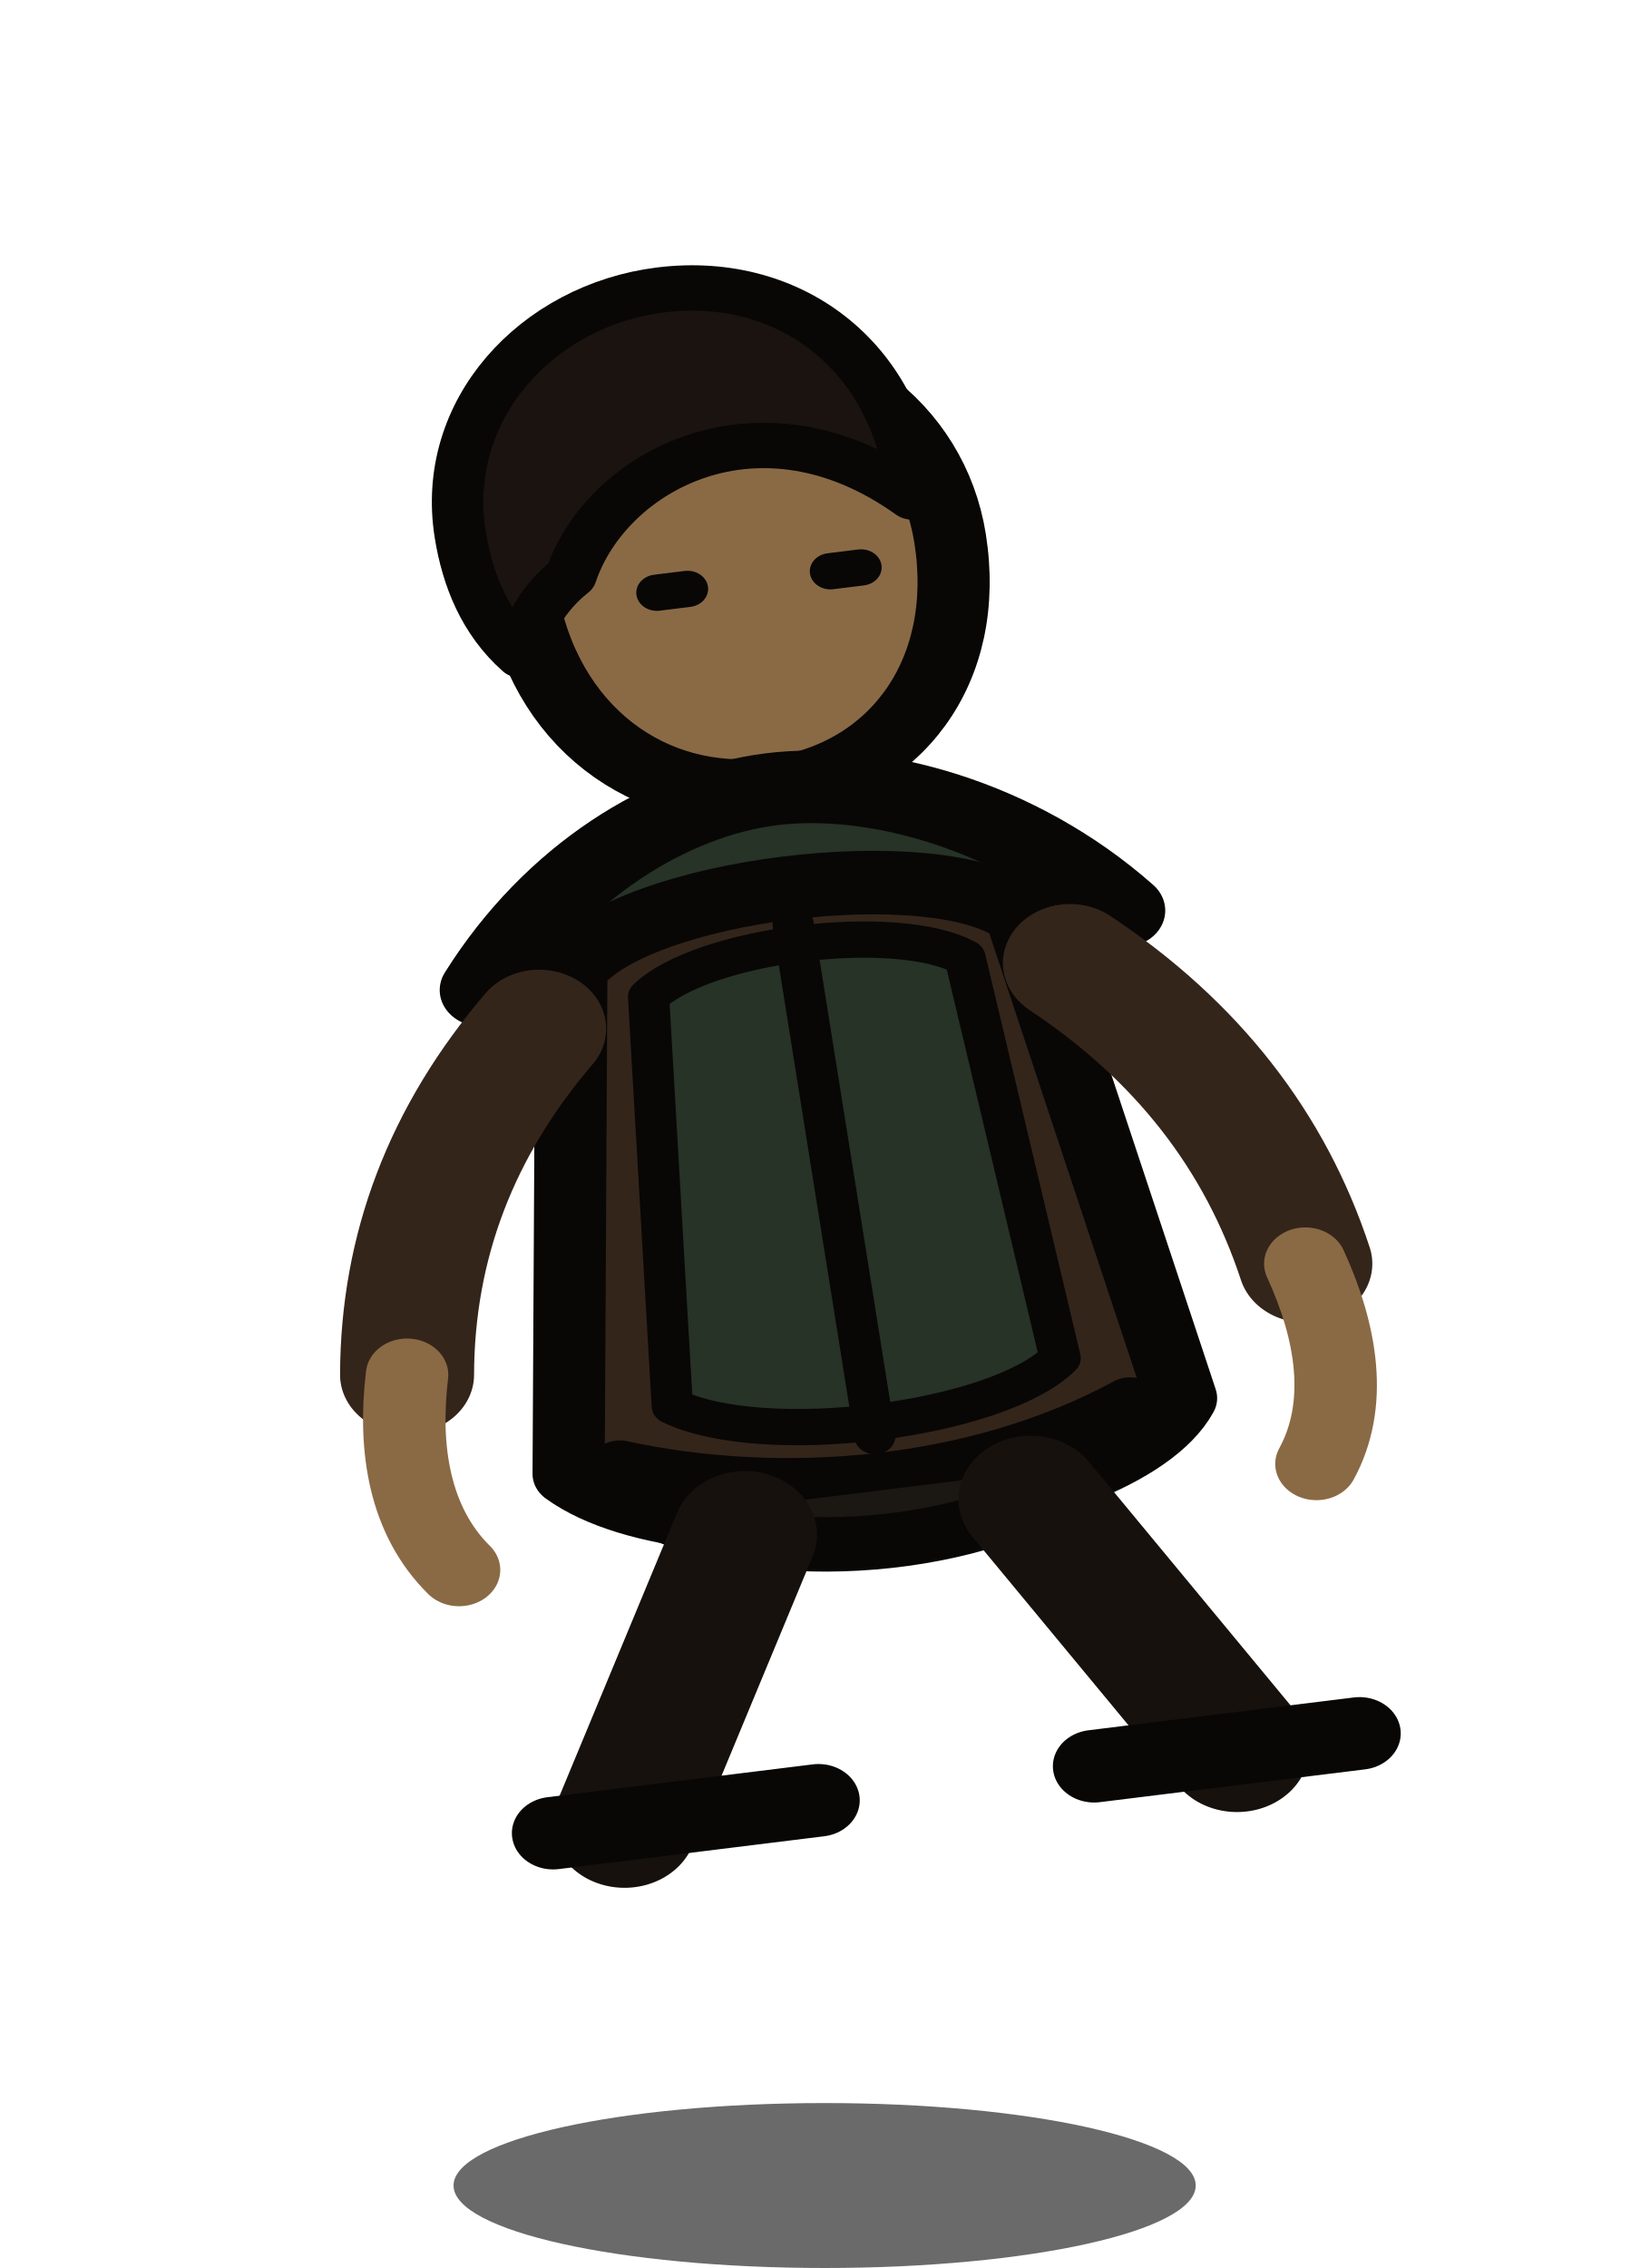
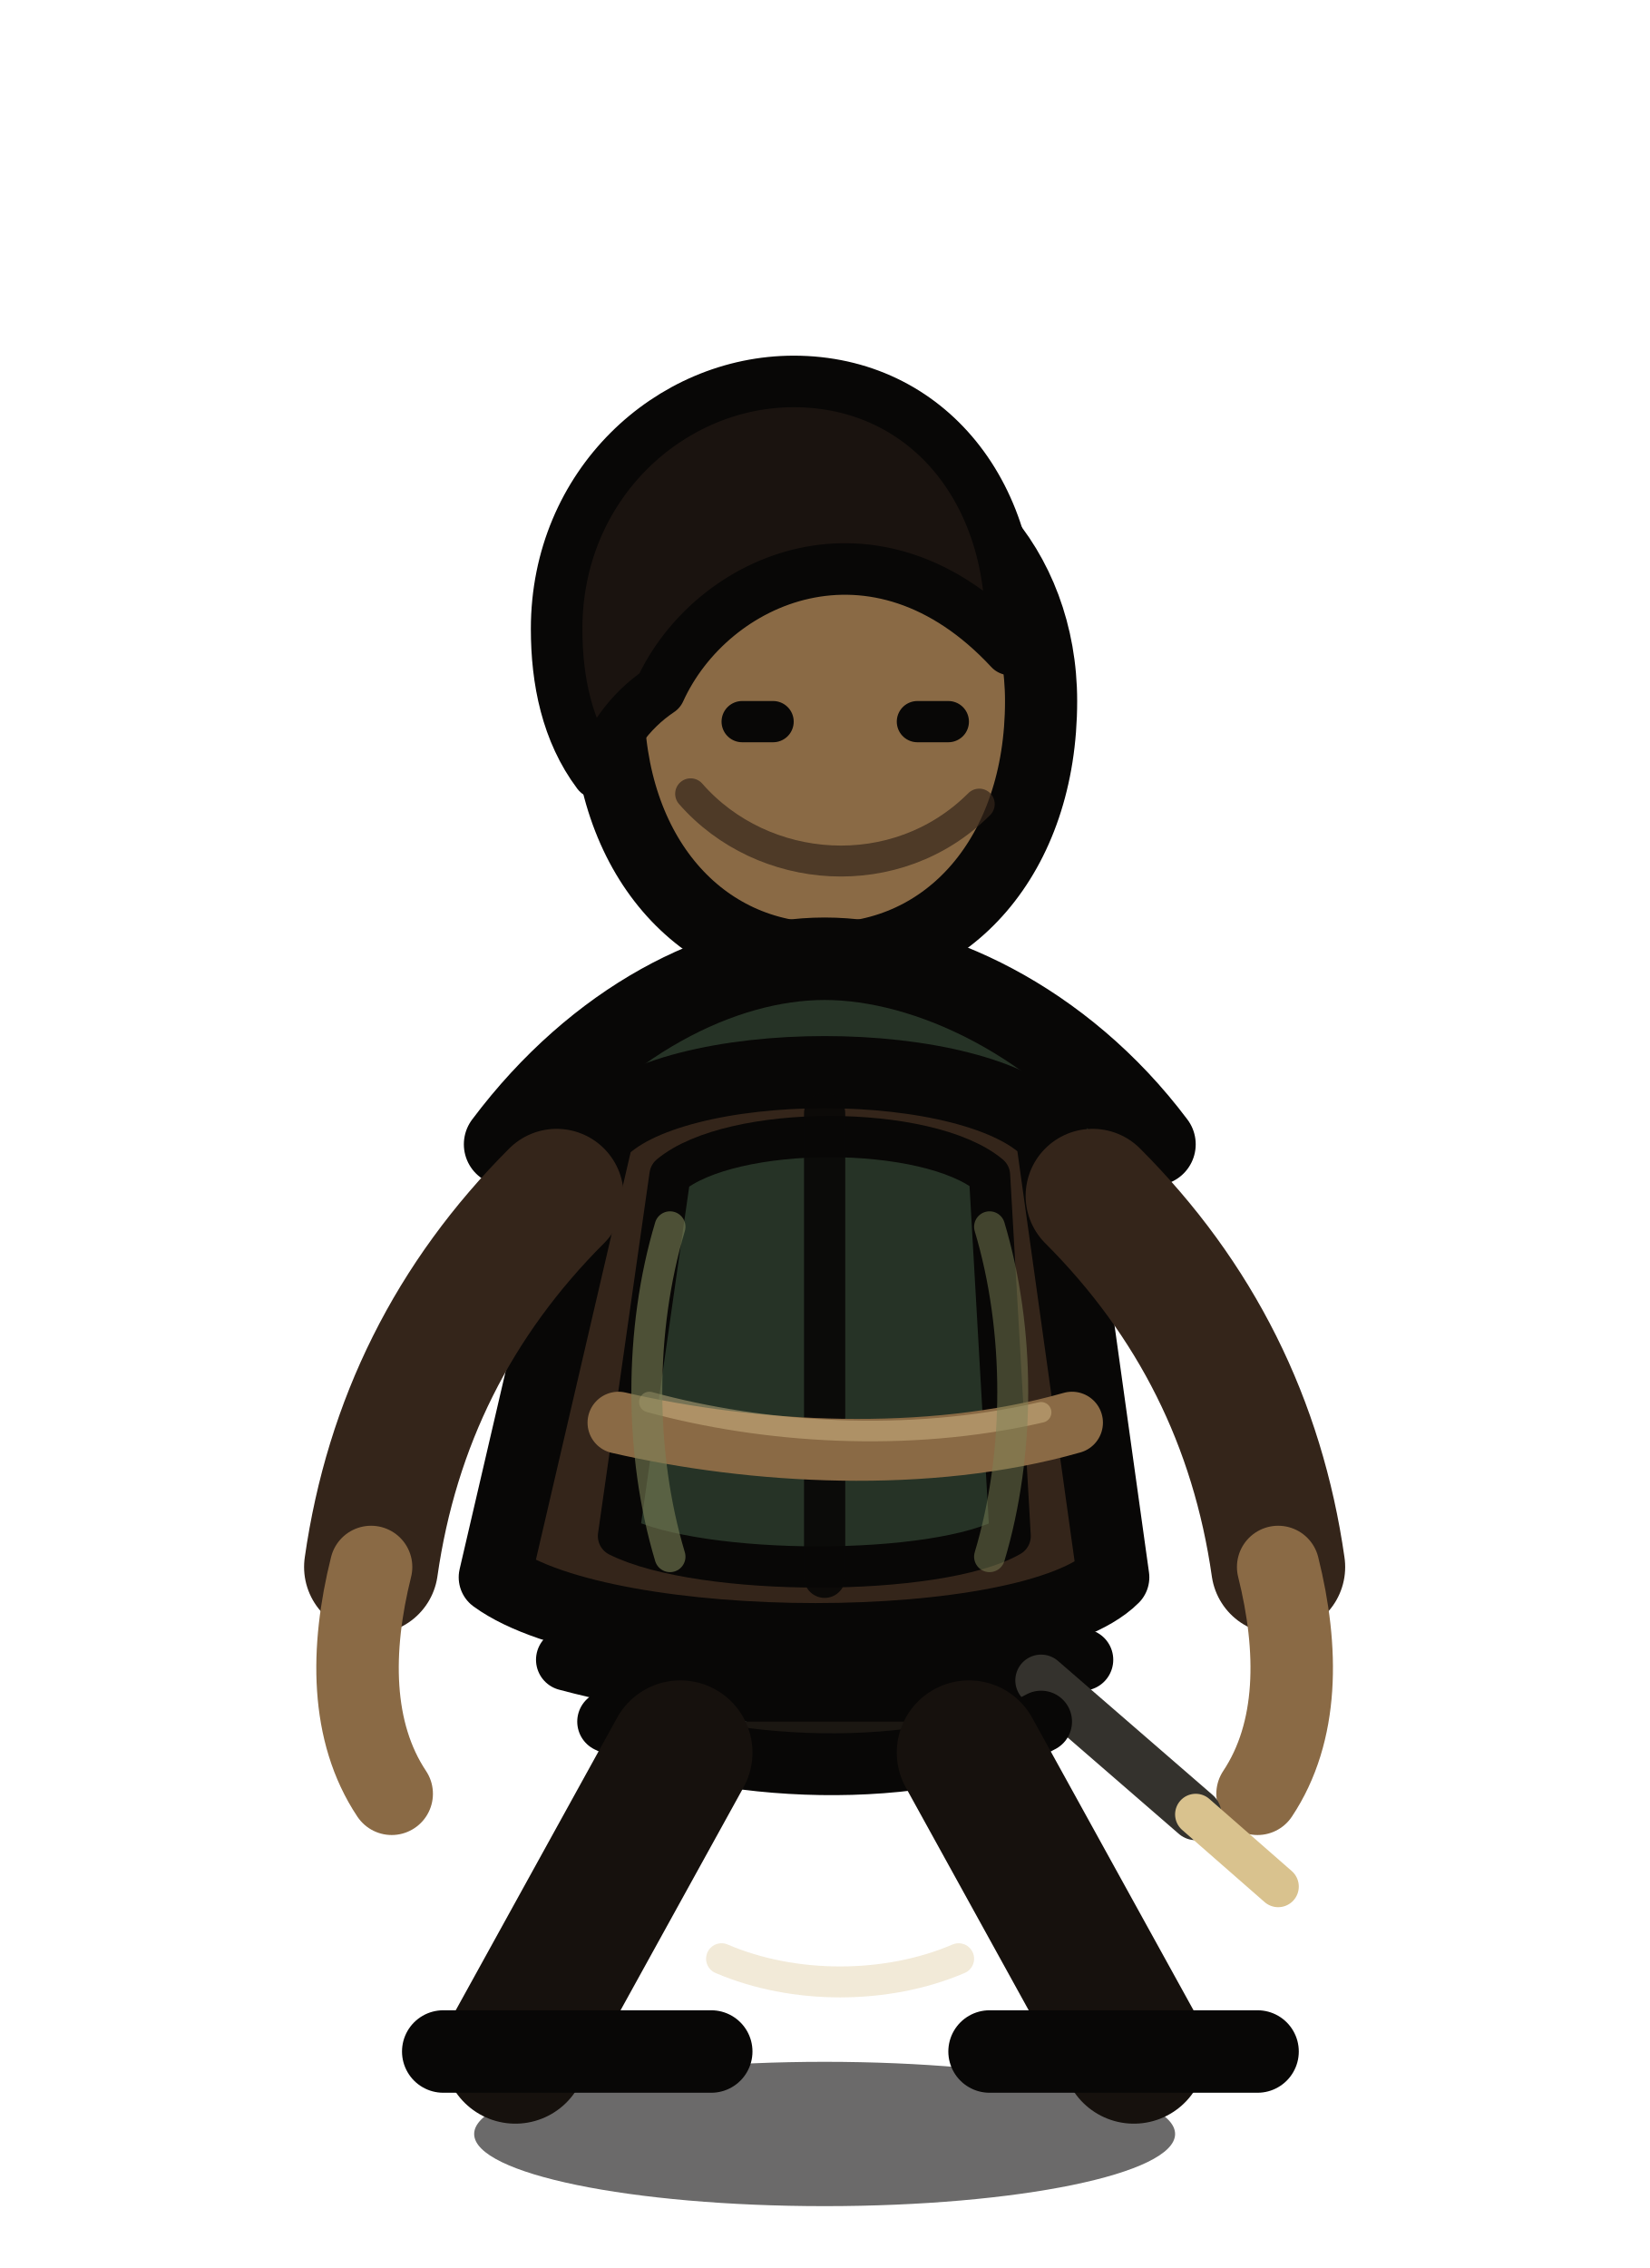
<svg xmlns="http://www.w3.org/2000/svg" width="160" height="220" viewBox="0 0 160 220">
-   <ellipse cx="80" cy="212" rx="36" ry="8" fill="#080706" opacity="0.60" />
-   <g stroke="#080706" stroke-linecap="round" stroke-linejoin="round" transform="translate(0 12) scale(1 0.88) rotate(-8 80 110)">
-     <path d="M80 25c-12 0-21 10-21 23 0 15 9 25 21 25s21-10 21-25c0-13-9-23-21-23z" fill="#8a6a45" stroke-width="7" />
-     <path d="M64 47c5-11 21-18 34-4 1-15-8-26-21-26-12 0-23 10-23 24 0 5 1 10 4 14 1-3 3-6 6-8z" fill="#1a130f" stroke-width="5" />
-     <path d="M72 50h3m14 0h3" stroke-width="4" />
-     <path d="M72 71v12h16V71" fill="#8a6a45" stroke-width="5" />
-     <path d="M49 91c9-12 21-18 31-18s23 6 32 18" fill="#263326" stroke-width="8" />
-     <path d="M58 90c7-8 37-8 44 0l8 55c-8 12-49 12-60 0z" fill="#34251a" stroke-width="7" />
-     <path d="M65 94c6-5 25-5 31 0l3 45c-7 6-30 6-38 0z" fill="#263326" stroke-width="4" />
-     <path d="M80 88v57" fill="none" stroke-width="4" />
-     <path d="M54 96c-10 10-16 22-18 36" fill="none" stroke="#34251a" stroke-width="13" />
-     <path d="M36 132c-2 8-2 16 2 22" fill="none" stroke="#8a6a45" stroke-width="8" />
-     <path d="M106 96c10 10 16 22 18 36" fill="none" stroke="#34251a" stroke-width="13" />
-     <path d="M124 132c2 8 2 16-2 22" fill="none" stroke="#8a6a45" stroke-width="8" />
-     <path d="M55 145c15 6 34 7 50 0" fill="none" stroke-width="6" />
-     <path d="M59 151c10 7 31 8 42 0" fill="#1b1712" stroke-width="6" />
-     <path d="M66 154l-16 30" fill="none" stroke="#16110d" stroke-width="14" />
-     <path d="M94 154l16 30" fill="none" stroke="#16110d" stroke-width="14" />
-     <path d="M43 184h26" stroke-width="8" />
-     <path d="M96 184h26" stroke-width="8" />
+   <g id="grounded-shadow">
+     <ellipse cx="80" cy="207" rx="34" ry="7" fill="#080706" opacity="0.60" />
+   </g>
+   <g id="human-survivor" stroke="#080706" stroke-linecap="round" stroke-linejoin="round">
+     <path d="M80 45c-12 0-21 10-21 23 0 15 9 25 21 25s21-10 21-25c0-13-9-23-21-23z" fill="#8a6a45" stroke-width="7" />
+     <path d="M64 67c5-11 21-18 34-4 1-15-8-26-21-26-12 0-23 10-23 24 0 5 1 10 4 14 1-3 3-6 6-8z" fill="#1a130f" stroke-width="5" />
+     <path d="M67 77c7 8 20 9 28 1" fill="none" stroke="#34251a" stroke-width="3" opacity="0.7" />
+     <path d="M72 70h3m14 0h3" fill="none" stroke="#080706" stroke-width="4" />
+     <path d="M72 91v12h16V91" fill="#8a6a45" stroke-width="5" />
+     <path d="M49 111c9-12 21-18 31-18s23 6 32 18" fill="#263326" stroke-width="8" />
+     <path d="M58 110c7-8 37-8 44 0l6 43c-8 8-49 8-60 0z" fill="#34251a" stroke-width="7" />
+     <path d="M65 114c6-5 25-5 31 0l2 35c-7 4-30 4-38 0z" fill="#263326" stroke-width="4" />
+     <path d="M80 108v45" fill="none" stroke="#080706" stroke-width="4" opacity="0.9" />
+     <path d="M60 138c13 3 30 4 44 0" fill="none" stroke="#8a6a45" stroke-width="6" />
+     <path d="M63 136c11 3 25 4 38 1" fill="none" stroke="#d9c28e" stroke-width="2" opacity="0.45" />
+     <path d="M54 116c-10 10-16 22-18 36" fill="none" stroke="#34251a" stroke-width="13" />
+     <path d="M36 152c-2 8-2 16 2 22" fill="none" stroke="#8a6a45" stroke-width="8" />
+     <path d="M106 116c10 10 16 22 18 36" fill="none" stroke="#34251a" stroke-width="13" />
+     <path d="M124 152c2 8 2 16-2 22" fill="none" stroke="#8a6a45" stroke-width="8" />
+     <path d="M55 161c15 4 34 5 50 0" fill="none" stroke="#080706" stroke-width="6" />
+     <path d="M101 163l15 13" fill="none" stroke="#34322d" stroke-width="5" />
+     <path d="M116 176l8 7" fill="none" stroke="#d9c28e" stroke-width="4" />
+     <path d="M59 167c10 5 31 6 42 0" fill="#1b1712" stroke-width="6" />
+     <path d="M66 170l-16 29" fill="none" stroke="#16110d" stroke-width="14" />
+     <path d="M94 170l16 29" fill="none" stroke="#16110d" stroke-width="14" />
+     <path d="M43 199h26" stroke="#080706" stroke-width="8" />
+     <path d="M96 199h26" stroke="#080706" stroke-width="8" />
+     <path d="M65 119c-3 10-3 22 0 32" fill="none" stroke="#7b8156" stroke-width="3" opacity="0.6" />
+     <path d="M96 119c3 10 3 22 0 32" fill="none" stroke="#7b8156" stroke-width="3" opacity="0.5" />
+     <path d="M70 190c7 3 16 3 23 0" fill="none" stroke="#d9c28e" stroke-width="3" opacity="0.35" />
  </g>
</svg>
